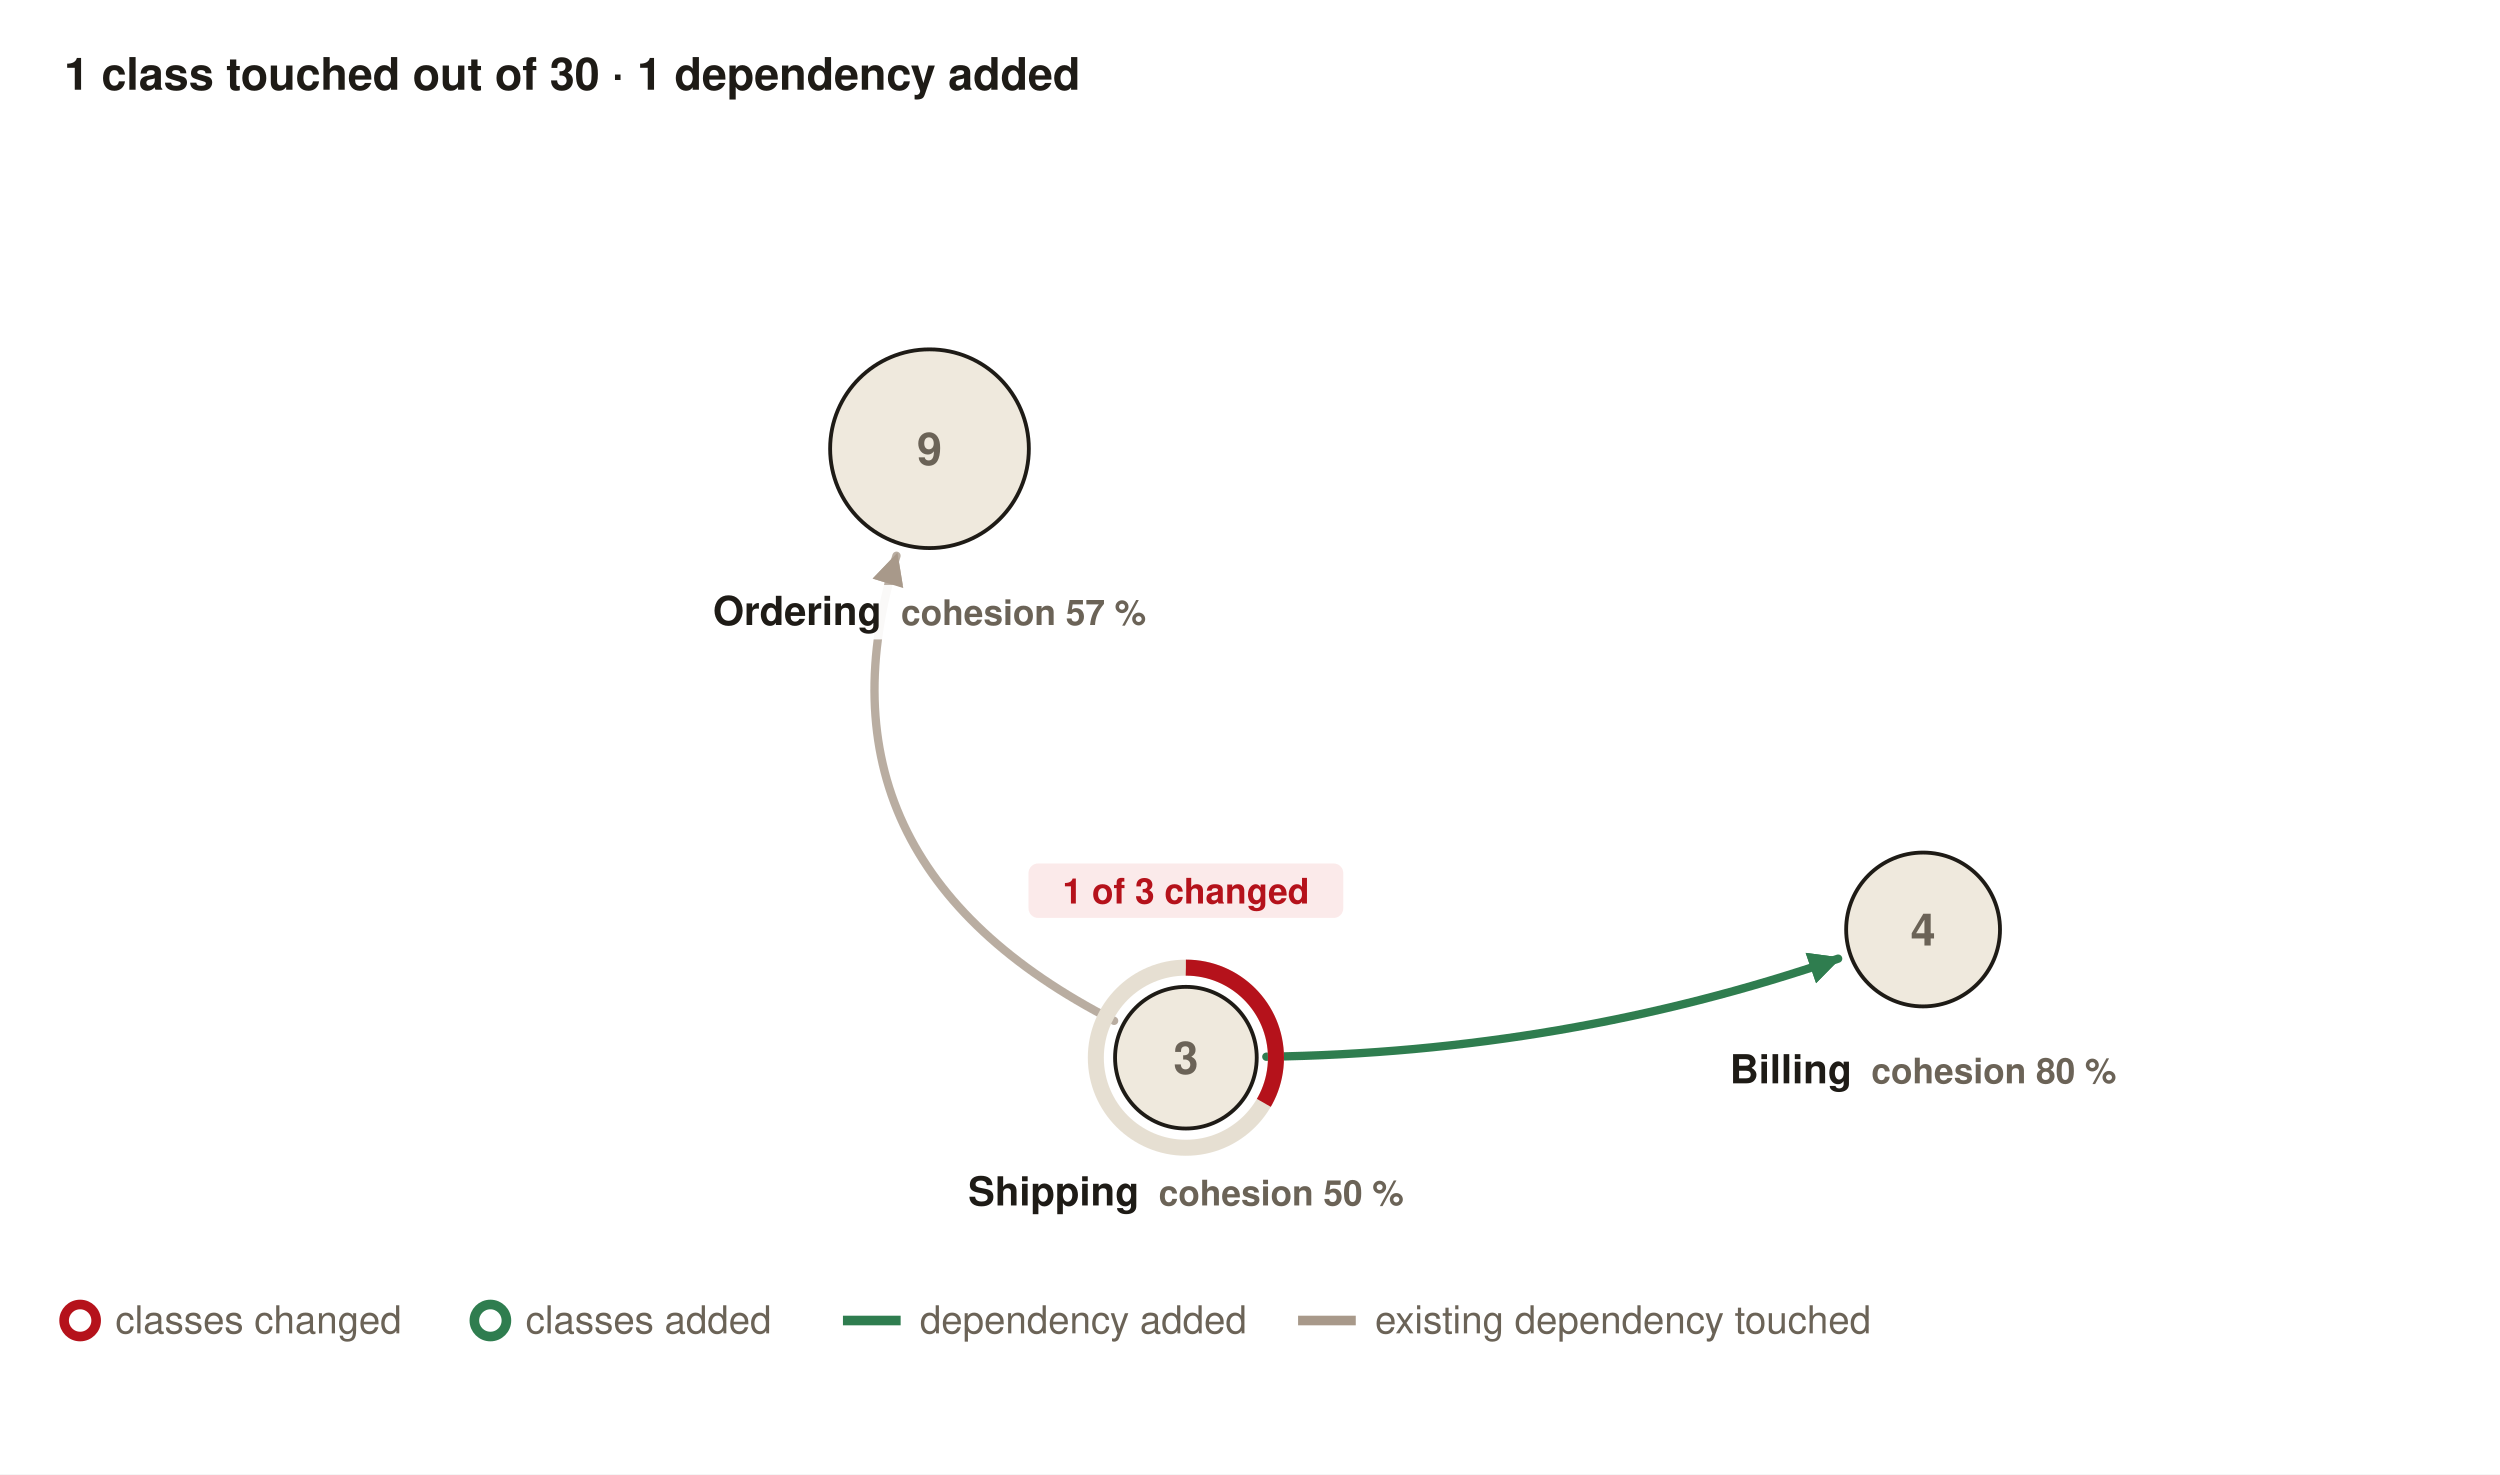
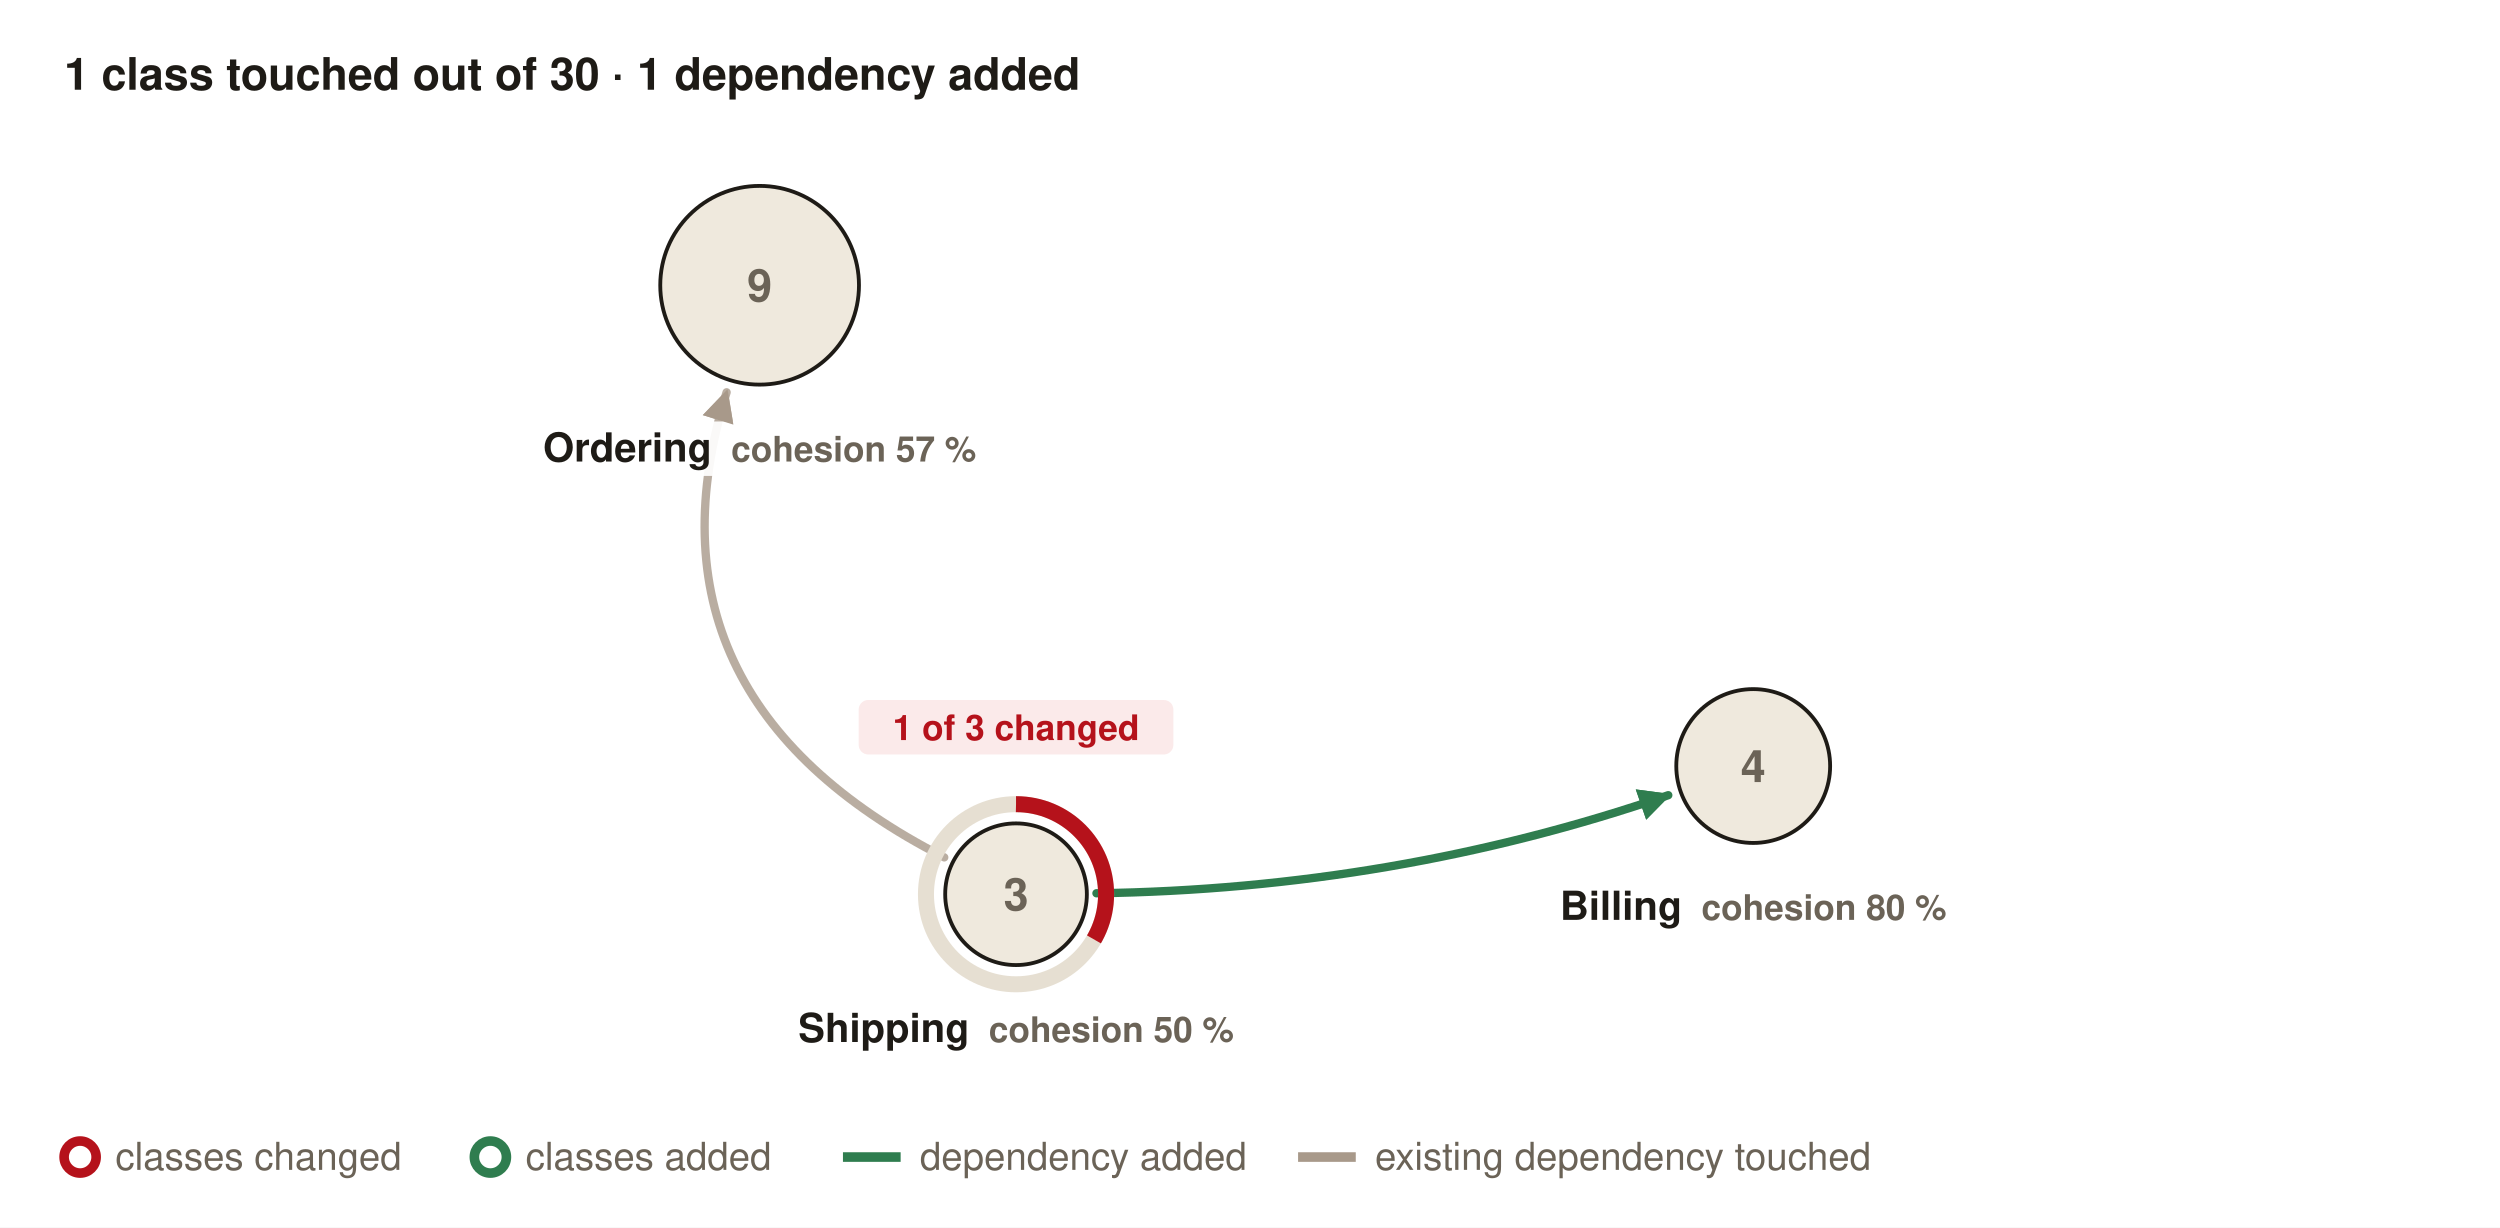
- <svg xmlns="http://www.w3.org/2000/svg" viewBox="0 0 780 460" width="780" height="460" font-family="-apple-system, 'Segoe UI', Helvetica, Arial, sans-serif">
+ <svg xmlns="http://www.w3.org/2000/svg" viewBox="0 0 780 383" width="780" height="383" font-family="-apple-system, 'Segoe UI', Helvetica, Arial, sans-serif">
  <style>text{fill:#1e1b16}.sub{fill:#6b6357;font-size:11px}.hot{fill:#b5121b;font-size:11px;font-weight:600}.new{fill:#2f7d4f;font-size:11px;font-weight:600}.legend{fill:#6b6357;font-size:12px}.count{fill:#6b6357;font-size:14px;font-weight:600}</style>
  <defs>
    <marker id="arrow-edge" viewBox="0 0 10 10" refX="9" refY="5" markerUnits="userSpaceOnUse" markerWidth="10" markerHeight="10" orient="auto-start-reverse">
      <path d="M0 0 L10 5 L0 10 z" fill="#a8998a" />
    </marker>
    <marker id="arrow-added" viewBox="0 0 10 10" refX="9" refY="5" markerUnits="userSpaceOnUse" markerWidth="10" markerHeight="10" orient="auto-start-reverse">
      <path d="M0 0 L10 5 L0 10 z" fill="#2f7d4f" />
    </marker>
  </defs>
-   <rect width="780" height="460" fill="#ffffff" />
+   <rect width="780" height="383" fill="#ffffff" />
  <text x="20" y="28" font-size="14" font-weight="600">1 class touched out of 30 · 1 dependency added</text>
-   <path d="M395.1 329.7 Q488.2 328.4 573.5 299.1" fill="none" stroke="#2f7d4f" stroke-width="2.6" stroke-linecap="round" marker-end="url(#arrow-added)" />
-   <path d="M347.6 318.5 Q250.2 268.6 279.7 173.4" fill="none" stroke="#a8998a" stroke-width="2.6" stroke-linecap="round" opacity="0.8" marker-end="url(#arrow-edge)" />
-   <circle cx="600" cy="290" r="24.0" fill="#efe9dd" stroke="#1e1b16" stroke-width="1.2" />
-   <text x="600" y="295.0" text-anchor="middle" class="count">4</text>
-   <rect x="524.5" y="325.5" width="151.0" height="17" rx="3" fill="#ffffff" opacity="0.92" />
-   <text x="600" y="338.0" text-anchor="middle" font-size="12.5" font-weight="600">Billing<tspan dx="6" class="sub">cohesion 80 %</tspan>
-   </text>
-   <circle cx="290" cy="140" r="31.0" fill="#efe9dd" stroke="#1e1b16" stroke-width="1.2" />
-   <text x="290" y="145.0" text-anchor="middle" class="count">9</text>
-   <rect x="210.8" y="182.5" width="158.4" height="17" rx="3" fill="#ffffff" opacity="0.92" />
-   <text x="290" y="195.0" text-anchor="middle" font-size="12.5" font-weight="600">Ordering<tspan dx="6" class="sub">cohesion 57 %</tspan>
-   </text>
-   <circle cx="370" cy="330" r="28.1" fill="none" stroke="#e6dfd2" stroke-width="5" />
-   <circle cx="370" cy="330" r="28.1" fill="none" stroke="#b5121b" stroke-width="5" stroke-dasharray="58.9 176.7" transform="rotate(-90 370 330)" />
-   <rect x="320.9" y="269.4" width="98.2" height="17" rx="3" fill="#fbe8e8" opacity="0.92" />
-   <text x="370" y="281.9" text-anchor="middle" class="hot">1 of 3 changed</text>
-   <circle cx="370" cy="330" r="22.1" fill="#efe9dd" stroke="#1e1b16" stroke-width="1.2" />
-   <text x="370" y="335.0" text-anchor="middle" class="count">3</text>
-   <rect x="290.8" y="363.6" width="158.4" height="17" rx="3" fill="#ffffff" opacity="0.92" />
-   <text x="370" y="376.1" text-anchor="middle" font-size="12.5" font-weight="600">Shipping<tspan dx="6" class="sub">cohesion 50 %</tspan>
-   </text>
-   <path d="M395.1 329.7 Q488.2 328.4 573.5 299.1" fill="none" stroke="none" marker-end="url(#arrow-added)" />
-   <path d="M347.6 318.5 Q250.2 268.6 279.7 173.4" fill="none" stroke="none" marker-end="url(#arrow-edge)" />
-   <g transform="translate(0 -150)">
-     <circle cx="25" cy="562" r="5" fill="none" stroke="#b5121b" stroke-width="3" />
-     <text x="36" y="566" class="legend">classes changed</text>
-     <circle cx="153" cy="562" r="5" fill="none" stroke="#2f7d4f" stroke-width="3" />
-     <text x="164" y="566" class="legend">classes added</text>
-     <line x1="263" y1="562" x2="281" y2="562" stroke="#2f7d4f" stroke-width="3" />
-     <text x="287" y="566" class="legend">dependency added</text>
-     <line x1="405" y1="562" x2="423" y2="562" stroke="#a8998a" stroke-width="3" />
-     <text x="429" y="566" class="legend">existing dependency touched</text>
+   <g transform="translate(-53 -51)">
+     <path d="M395.1 329.7 Q488.2 328.4 573.5 299.1" fill="none" stroke="#2f7d4f" stroke-width="2.6" stroke-linecap="round" marker-end="url(#arrow-added)" />
+     <path d="M347.6 318.5 Q250.2 268.6 279.7 173.4" fill="none" stroke="#a8998a" stroke-width="2.6" stroke-linecap="round" opacity="0.8" marker-end="url(#arrow-edge)" />
+     <circle cx="600" cy="290" r="24.0" fill="#efe9dd" stroke="#1e1b16" stroke-width="1.2" />
+     <text x="600" y="295.0" text-anchor="middle" class="count">4</text>
+     <rect x="524.5" y="325.5" width="151.0" height="17" rx="3" fill="#ffffff" opacity="0.92" />
+     <text x="600" y="338.0" text-anchor="middle" font-size="12.5" font-weight="600">Billing<tspan dx="6" class="sub">cohesion 80 %</tspan>
+     </text>
+     <circle cx="290" cy="140" r="31.0" fill="#efe9dd" stroke="#1e1b16" stroke-width="1.2" />
+     <text x="290" y="145.0" text-anchor="middle" class="count">9</text>
+     <rect x="210.8" y="182.5" width="158.4" height="17" rx="3" fill="#ffffff" opacity="0.92" />
+     <text x="290" y="195.0" text-anchor="middle" font-size="12.5" font-weight="600">Ordering<tspan dx="6" class="sub">cohesion 57 %</tspan>
+     </text>
+     <circle cx="370" cy="330" r="28.1" fill="none" stroke="#e6dfd2" stroke-width="5" />
+     <circle cx="370" cy="330" r="28.1" fill="none" stroke="#b5121b" stroke-width="5" stroke-dasharray="58.9 176.7" transform="rotate(-90 370 330)" />
+     <rect x="320.9" y="269.4" width="98.2" height="17" rx="3" fill="#fbe8e8" opacity="0.92" />
+     <text x="370" y="281.9" text-anchor="middle" class="hot">1 of 3 changed</text>
+     <circle cx="370" cy="330" r="22.1" fill="#efe9dd" stroke="#1e1b16" stroke-width="1.2" />
+     <text x="370" y="335.0" text-anchor="middle" class="count">3</text>
+     <rect x="290.8" y="363.6" width="158.4" height="17" rx="3" fill="#ffffff" opacity="0.92" />
+     <text x="370" y="376.1" text-anchor="middle" font-size="12.5" font-weight="600">Shipping<tspan dx="6" class="sub">cohesion 50 %</tspan>
+     </text>
+     <path d="M395.1 329.7 Q488.2 328.4 573.5 299.1" fill="none" stroke="none" marker-end="url(#arrow-added)" />
+     <path d="M347.6 318.5 Q250.2 268.6 279.7 173.4" fill="none" stroke="none" marker-end="url(#arrow-edge)" />
  </g>
+   <circle cx="25" cy="361" r="5" fill="none" stroke="#b5121b" stroke-width="3" />
+   <text x="36" y="365" class="legend">classes changed</text>
+   <circle cx="153" cy="361" r="5" fill="none" stroke="#2f7d4f" stroke-width="3" />
+   <text x="164" y="365" class="legend">classes added</text>
+   <line x1="263" y1="361" x2="281" y2="361" stroke="#2f7d4f" stroke-width="3" />
+   <text x="287" y="365" class="legend">dependency added</text>
+   <line x1="405" y1="361" x2="423" y2="361" stroke="#a8998a" stroke-width="3" />
+   <text x="429" y="365" class="legend">existing dependency touched</text>
</svg>
